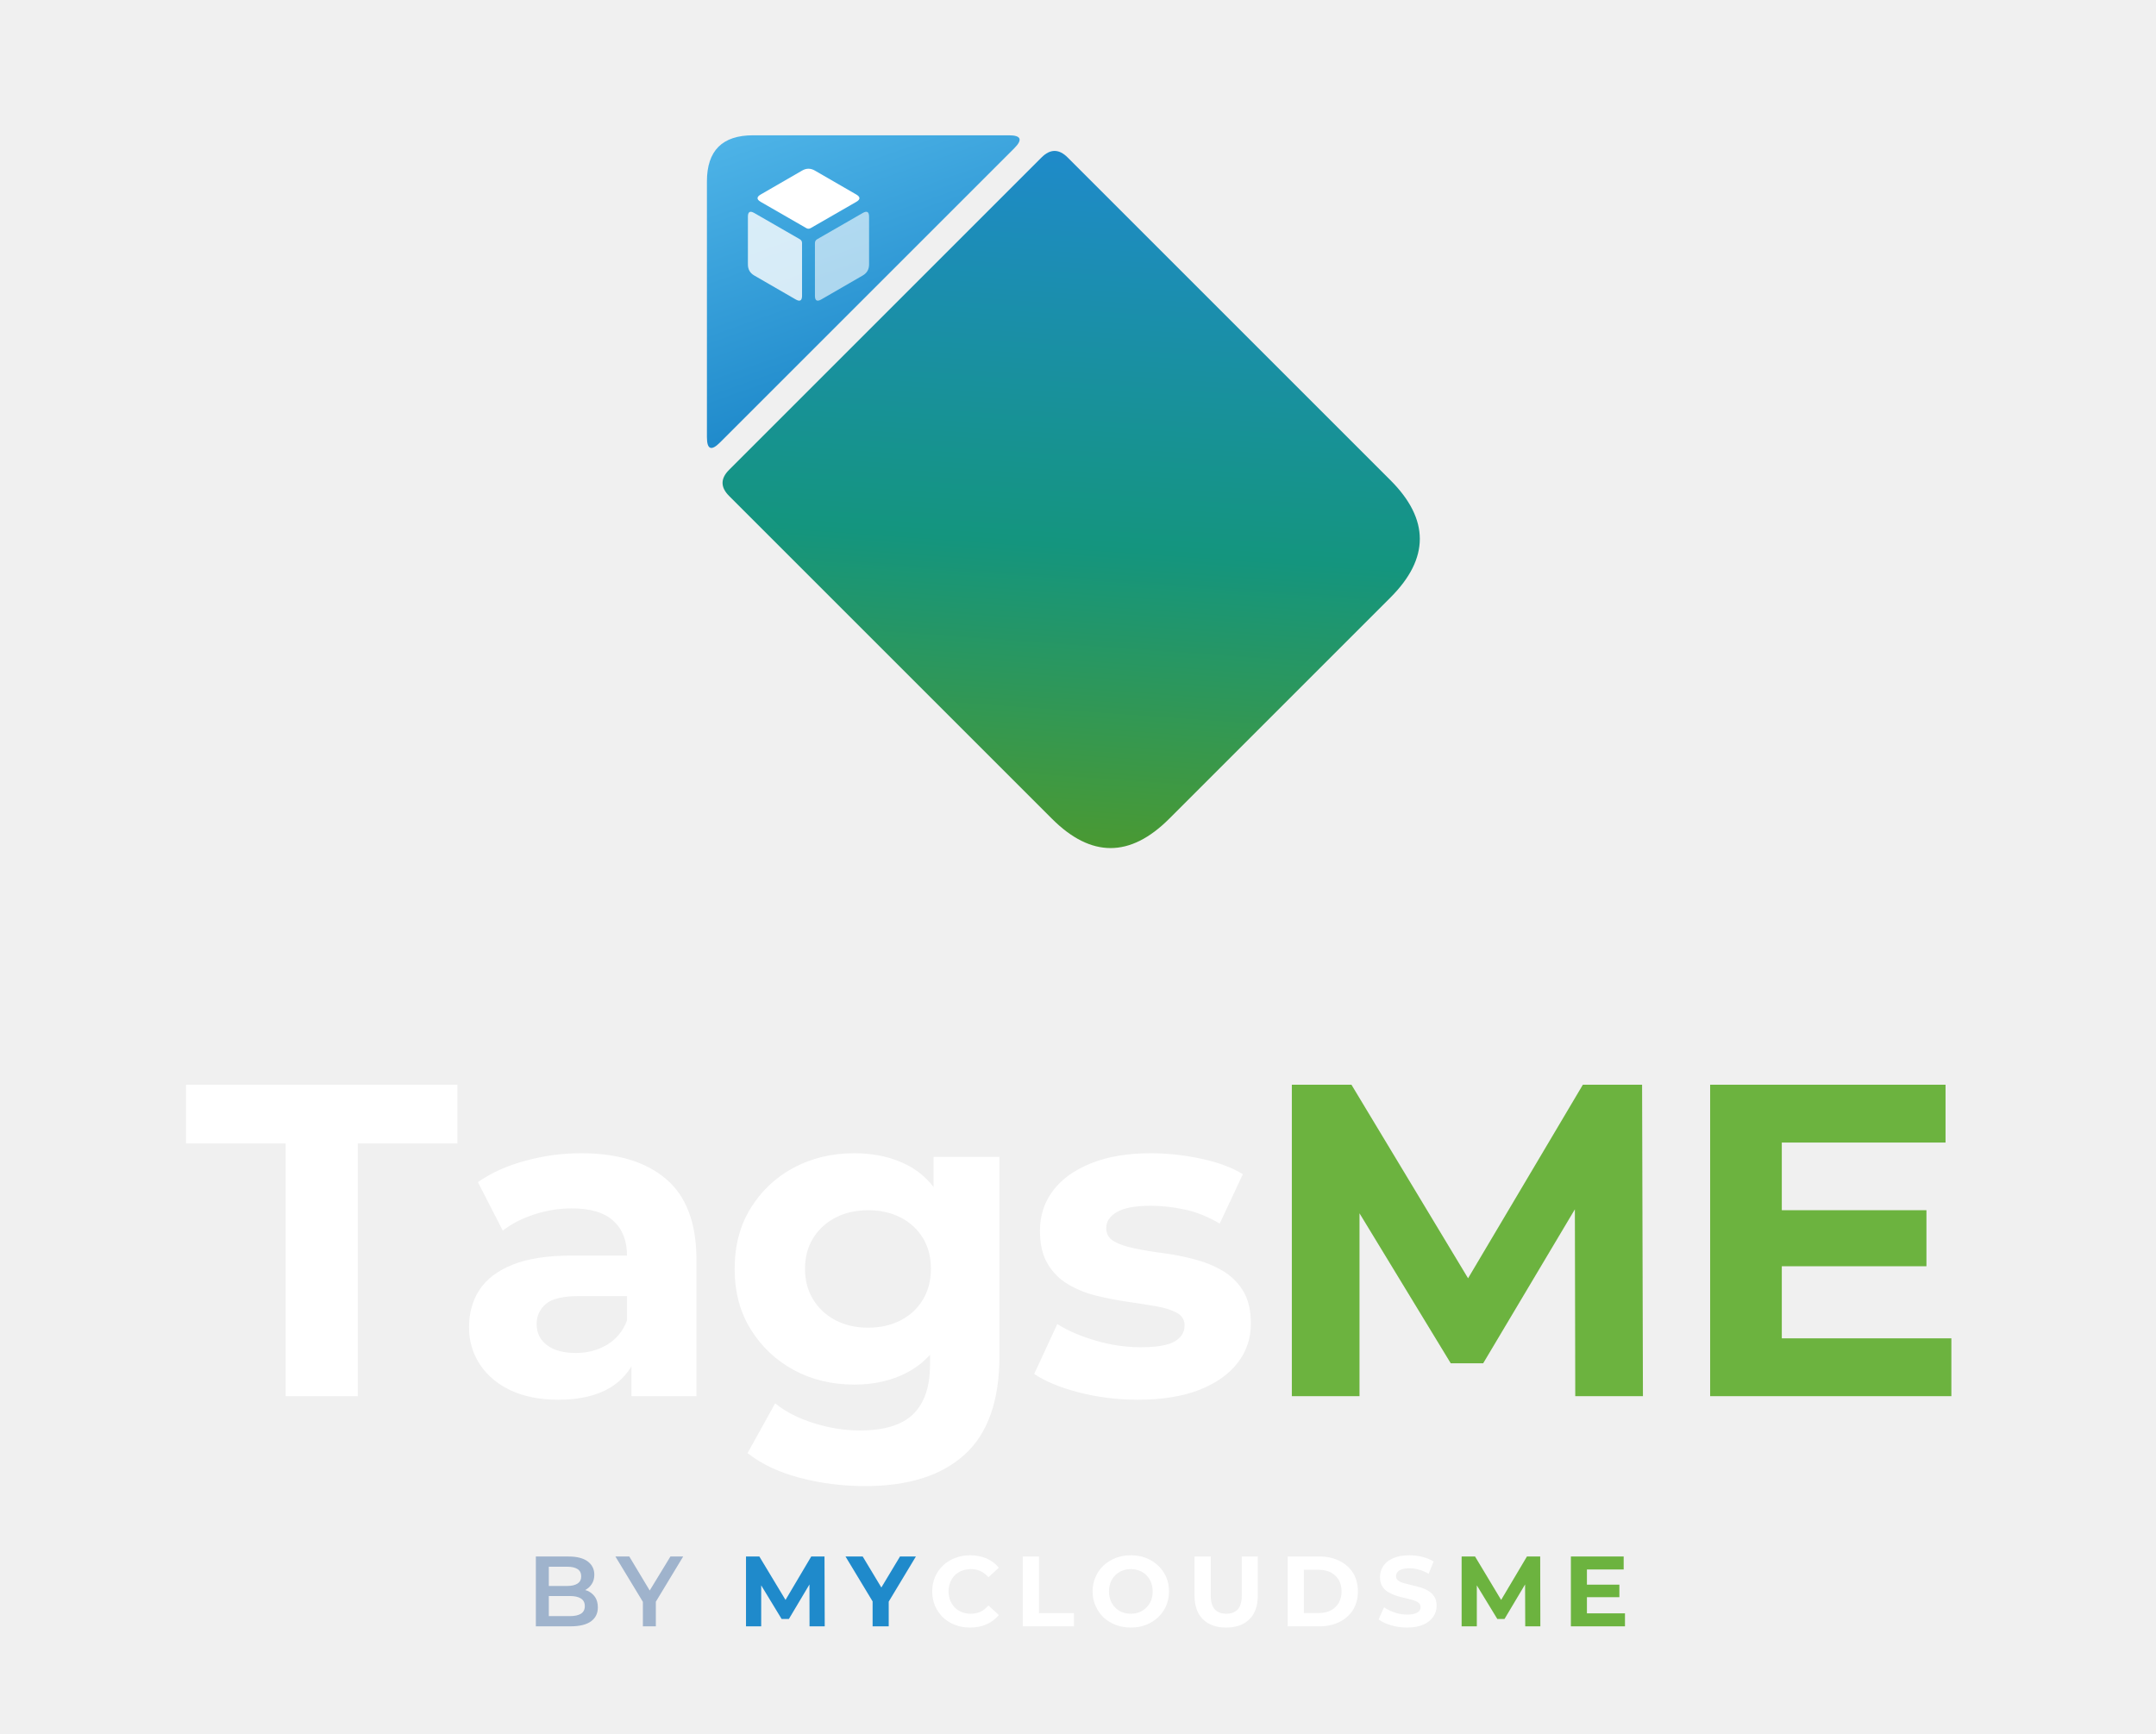
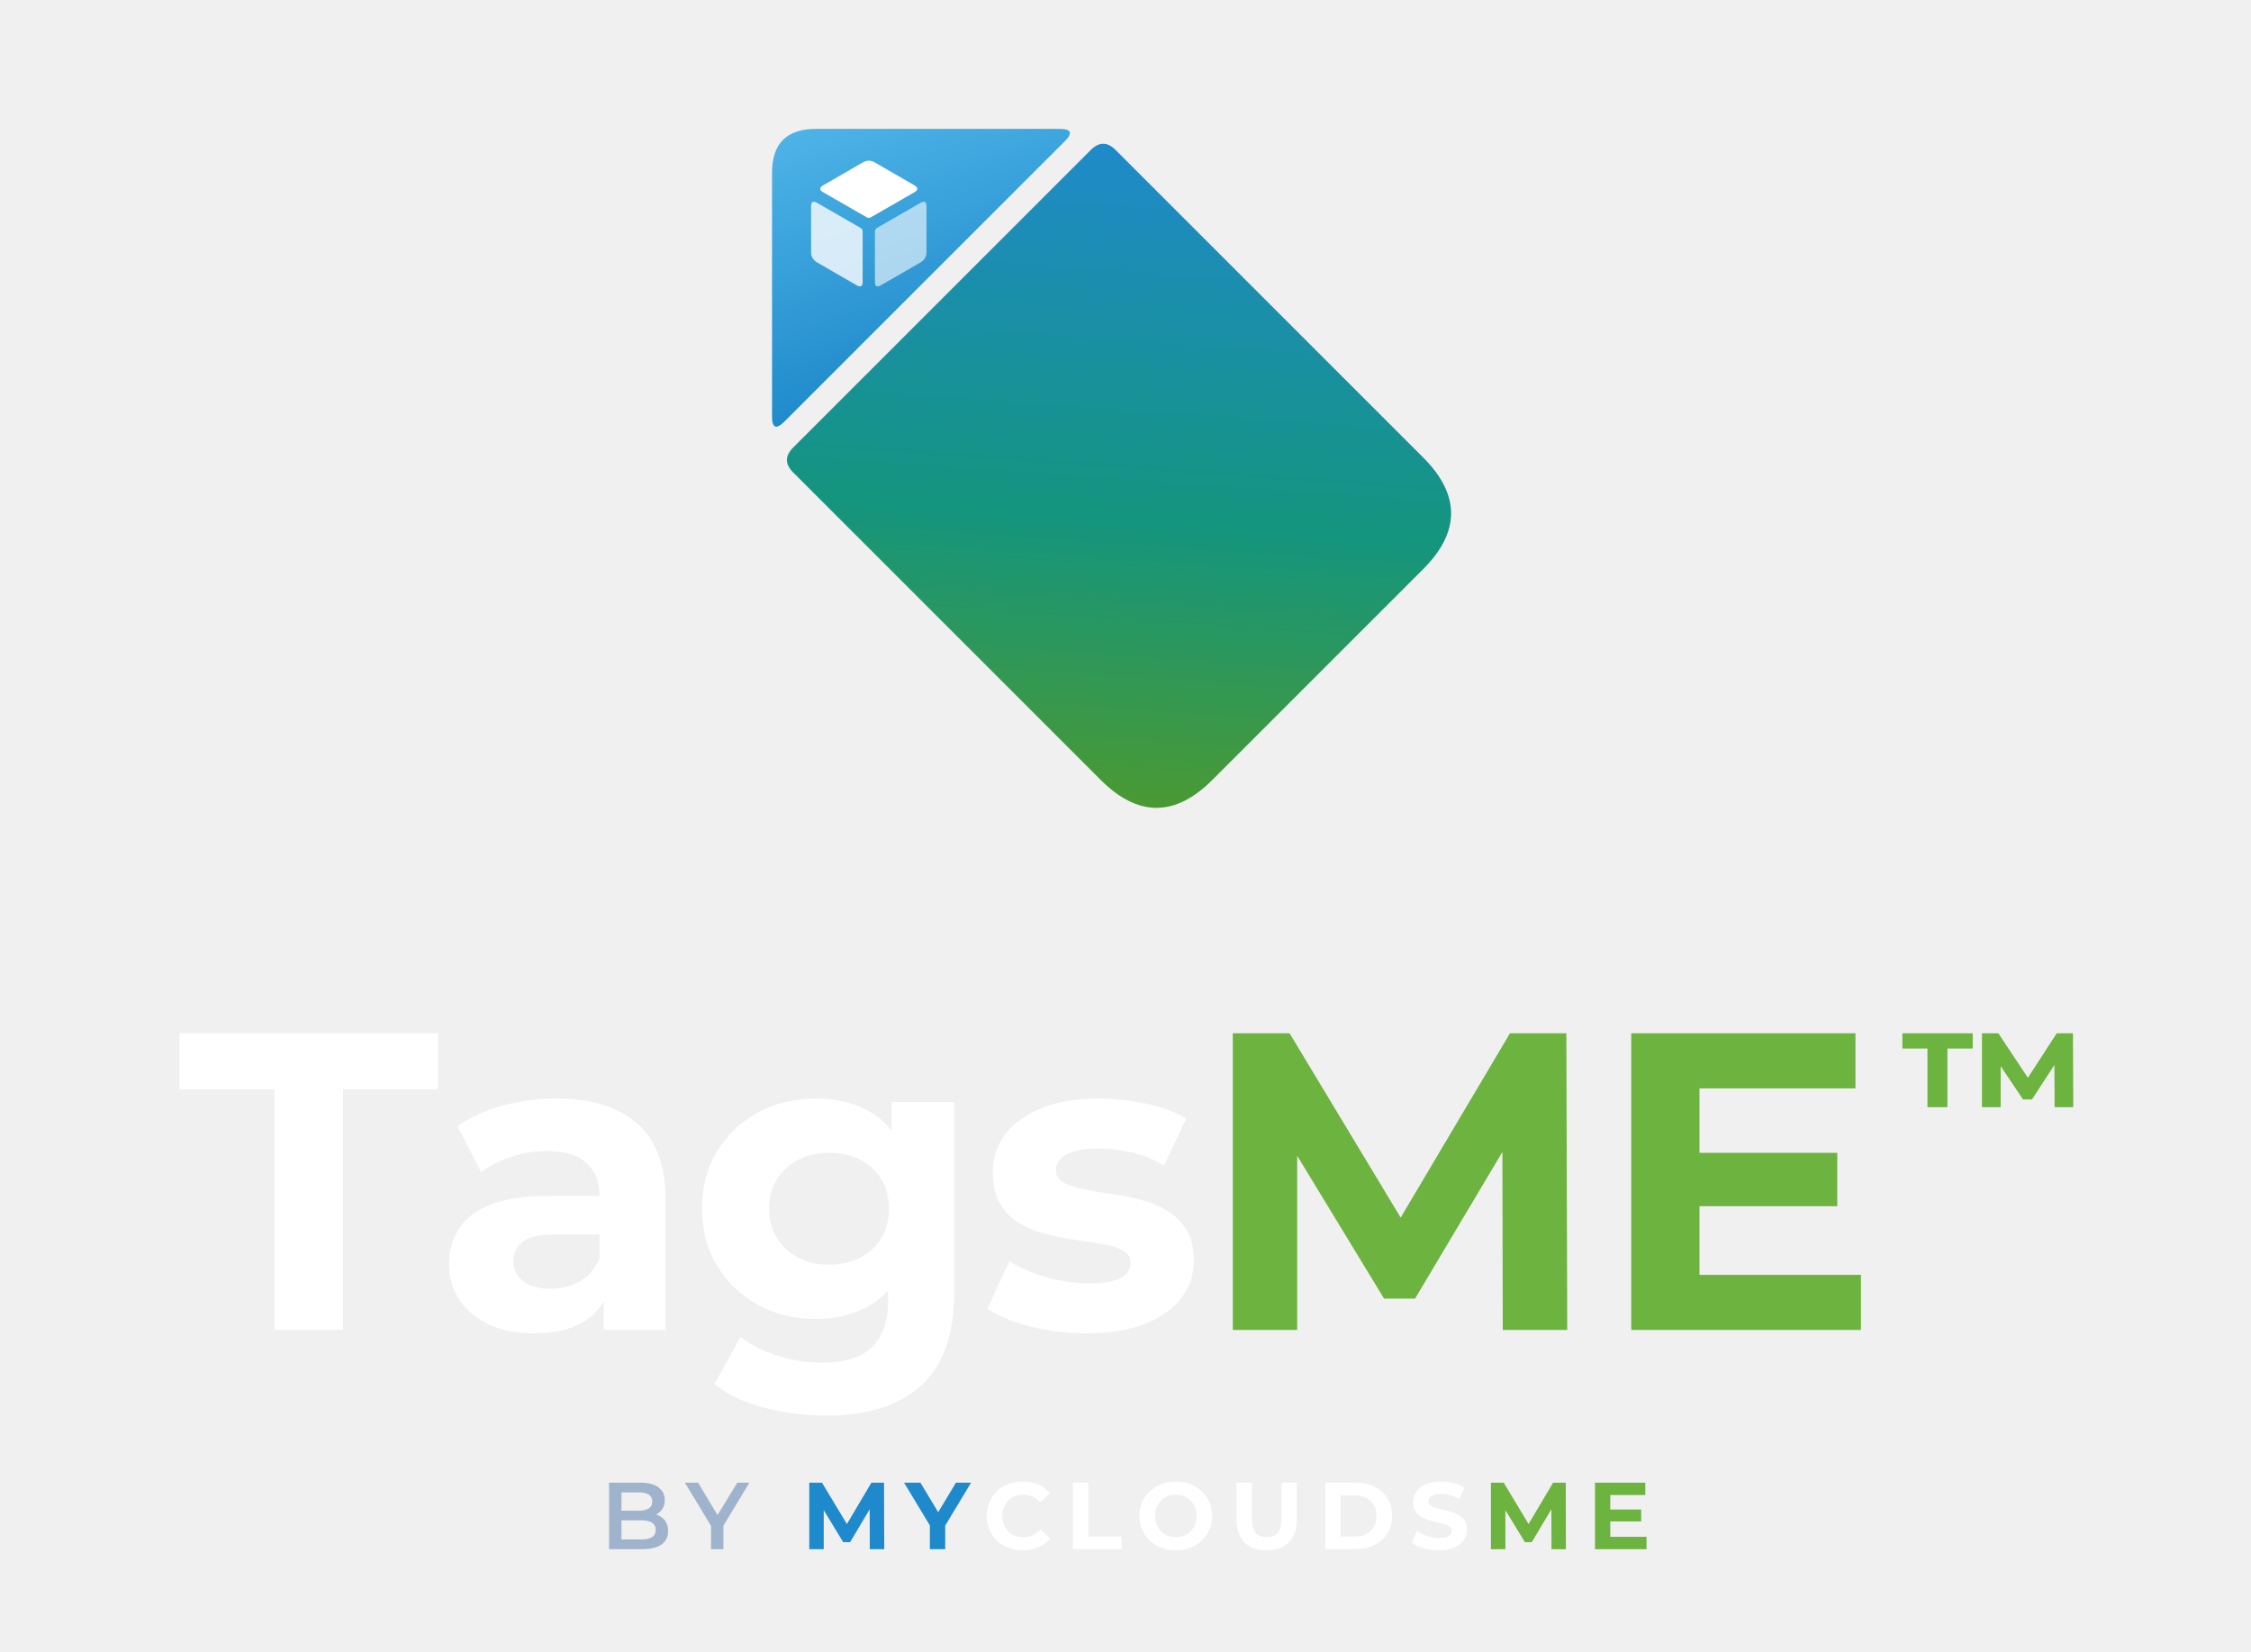
- <svg xmlns="http://www.w3.org/2000/svg" viewBox="0 0 281 226" width="1124" height="904">
+ <svg xmlns="http://www.w3.org/2000/svg" viewBox="0 0 308 226" width="1232" height="904">
  <defs>
    <linearGradient id="stagsdarkt" x1="0" y1="0" x2="1" y2="1">
      <stop offset="0" stop-color="#5cc0f0" />
      <stop offset="1" stop-color="#1f8acb" />
    </linearGradient>
    <linearGradient id="stagsdarkl" x1="0" y1="0" x2="0.4" y2="1">
      <stop offset="0" stop-color="#22c0a2" />
      <stop offset="1" stop-color="#0f8a74" />
    </linearGradient>
    <linearGradient id="stagsdarkr" x1="1" y1="0" x2="0.6" y2="1">
      <stop offset="0" stop-color="#8fd05e" />
      <stop offset="1" stop-color="#4f9a2b" />
    </linearGradient>
    <linearGradient id="stagsdarka" x1="0" y1="0" x2="1" y2="1">
      <stop offset="0" stop-color="#4fb6ec" />
      <stop offset=".5" stop-color="#1baa8f" />
      <stop offset="1" stop-color="#6cb33f" />
    </linearGradient>
    <linearGradient id="stagsdarkb" x1="0" y1="0" x2="1" y2="1">
      <stop offset="0" stop-color="#1f8acb" />
      <stop offset=".55" stop-color="#14957e" />
      <stop offset="1" stop-color="#4f9a2b" />
    </linearGradient>
  </defs>
-   <g transform="translate(80.5,6) scale(1.2)">
+   <g transform="translate(94,6) scale(1.2)">
    <g transform="translate(-9.19 -9.19) rotate(45 50 50)">
      <path d="M9.54 53.54Q6.00 50.00 9.54 46.46L29.19 26.81Q30.60 25.40 30.60 27.40L30.60 72.60Q30.60 74.60 29.19 73.19Z" fill="url(#stagsdarkt)" />
      <path d="M33.40 26.00Q33.40 24.00 35.40 24.00L85.00 24.00Q94.00 24.00 94.00 33.00L94.00 67.00Q94.00 76.00 85.00 76.00L35.40 76.00Q33.40 76.00 33.40 74.00Z" fill="url(#stagsdarkb)" />
      <path transform="rotate(-45 21.6 50)" d="M20.91 42.80Q21.60 42.40 22.29 42.80L26.79 45.40Q27.48 45.80 26.79 46.20L21.84 49.05Q21.60 49.19 21.36 49.05L16.41 46.20Q15.72 45.80 16.41 45.40Z" fill="#fff" />
      <path transform="rotate(-45 21.6 50)" d="M15.02 47.81Q15.02 47.01 15.71 47.41L20.66 50.26Q20.90 50.40 20.90 50.68L20.90 56.40Q20.90 57.20 20.21 56.80L15.71 54.20Q15.02 53.80 15.02 53.00Z" fill="#fff" fill-opacity=".8" />
      <path transform="rotate(-45 21.6 50)" d="M27.49 47.41Q28.18 47.01 28.18 47.81L28.18 53.00Q28.18 53.80 27.49 54.20L22.99 56.80Q22.30 57.20 22.30 56.40L22.30 50.68Q22.30 50.40 22.54 50.26Z" fill="#fff" fill-opacity=".6" />
    </g>
  </g>
-   <path d="M46.63 182L37.23 182L37.23 149.06L24.24 149.06L24.24 141.40L59.62 141.40L59.62 149.06L46.63 149.06M90.77 182L82.30 182L82.30 178.11Q81.25 179.85 79.51 180.90Q76.90 182.46 72.78 182.46Q69.13 182.46 66.52 181.22Q63.91 179.97 62.52 177.82Q61.13 175.68 61.13 173.01Q61.13 170.23 62.49 168.14Q63.85 166.05 66.81 164.86Q69.77 163.67 74.52 163.67L81.72 163.67Q81.72 160.77 79.95 159.15Q78.18 157.52 74.52 157.52Q72.03 157.52 69.62 158.31Q67.22 159.09 65.53 160.42L62.29 154.10Q64.84 152.30 68.44 151.32Q72.03 150.33 75.74 150.33Q82.88 150.33 86.82 153.70Q90.77 157.06 90.77 164.19L90.77 182M81.72 172.14L81.72 168.95L75.51 168.95Q72.32 168.95 71.13 169.99Q69.94 171.04 69.94 172.60Q69.94 174.34 71.31 175.36Q72.67 176.37 75.05 176.37Q77.31 176.37 79.11 175.30Q80.91 174.23 81.72 172.14M112.75 193.72Q108.34 193.72 104.25 192.64Q100.16 191.57 97.43 189.42L101.03 182.93Q103 184.55 106.05 185.51Q109.09 186.47 112.05 186.47Q116.86 186.47 119.04 184.32Q121.21 182.17 121.21 177.94L121.21 176.61Q119.94 178 118.31 178.87Q115.30 180.49 111.35 180.49Q107 180.49 103.50 178.61Q99.99 176.72 97.87 173.33Q95.75 169.94 95.75 165.41Q95.75 160.83 97.87 157.44Q99.99 154.04 103.50 152.19Q107 150.33 111.35 150.33Q115.30 150.33 118.31 151.90Q120.29 152.94 121.68 154.74L121.68 150.80L130.26 150.80L130.26 176.78Q130.26 185.48 125.74 189.60Q121.21 193.72 112.75 193.72M113.15 173.07Q115.53 173.07 117.39 172.11Q119.24 171.15 120.29 169.41Q121.33 167.67 121.33 165.41Q121.33 163.09 120.29 161.38Q119.24 159.67 117.39 158.71Q115.53 157.76 113.15 157.76Q110.77 157.76 108.92 158.71Q107.06 159.67 105.99 161.38Q104.92 163.09 104.92 165.41Q104.92 167.67 105.99 169.41Q107.06 171.15 108.92 172.11Q110.77 173.07 113.15 173.07M148.30 182.46Q144.30 182.46 140.62 181.51Q136.93 180.55 134.79 179.10L137.80 172.60Q139.95 173.94 142.88 174.78Q145.81 175.62 148.65 175.62Q151.78 175.62 153.09 174.87Q154.39 174.11 154.39 172.78Q154.39 171.68 153.38 171.13Q152.36 170.57 150.68 170.28Q149 169.99 147 169.70Q145 169.41 142.97 168.92Q140.94 168.43 139.25 167.44Q137.57 166.46 136.56 164.77Q135.54 163.09 135.54 160.42Q135.54 157.47 137.25 155.20Q138.96 152.94 142.21 151.64Q145.46 150.33 149.98 150.33Q153.17 150.33 156.48 151.03Q159.79 151.72 161.99 153.06L158.97 159.50Q156.71 158.16 154.42 157.67Q152.13 157.18 149.98 157.18Q146.97 157.18 145.58 157.99Q144.18 158.80 144.18 160.08Q144.18 161.24 145.20 161.82Q146.21 162.40 147.90 162.74Q149.58 163.09 151.58 163.35Q153.58 163.61 155.61 164.14Q157.64 164.66 159.29 165.62Q160.95 166.57 161.99 168.22Q163.03 169.88 163.03 172.55Q163.03 175.45 161.29 177.68Q159.55 179.91 156.28 181.19Q153 182.46 148.30 182.46" fill="#fff" />
-   <path d="M177.19 182L168.37 182L168.37 141.40L176.14 141.40L191.34 166.63L206.30 141.40L214.02 141.40L214.13 182L205.31 182L205.26 157.64L193.31 177.71L189.08 177.71L177.19 158.16M254.33 182L222.89 182L222.89 141.40L253.57 141.40L253.57 148.94L232.23 148.94L232.23 157.76L251.08 157.76L251.08 165.06L232.23 165.06L232.23 174.46L254.33 174.46" fill="#6cb33f" />
-   <path d="M74.36 212L69.84 212L69.84 202.90L74.10 202.90Q75.74 202.90 76.60 203.54Q77.46 204.19 77.46 205.27Q77.46 205.99 77.12 206.50Q76.79 207 76.27 207.27Q76.44 207.32 76.60 207.38Q77.21 207.67 77.57 208.20Q77.92 208.74 77.92 209.53Q77.92 210.70 77.03 211.35Q76.13 212 74.36 212M71.53 208.05L71.53 210.67L74.26 210.67Q75.21 210.67 75.71 210.36Q76.22 210.05 76.22 209.36Q76.22 208.69 75.71 208.37Q75.21 208.05 74.26 208.05L71.53 208.05M71.53 204.23L71.53 206.74L73.92 206.74Q74.80 206.74 75.28 206.42Q75.75 206.11 75.75 205.49Q75.75 204.85 75.28 204.54Q74.80 204.23 73.92 204.23M85.48 212L83.79 212L83.79 208.81L80.21 202.90L82.02 202.90L84.68 207.33L87.38 202.90L89.04 202.90L85.48 208.79" fill="#9fb3cc" />
-   <path d="M99.21 212L97.23 212L97.23 202.90L98.97 202.90L102.38 208.56L105.73 202.90L107.46 202.90L107.49 212L105.51 212L105.50 206.54L102.82 211.04L101.87 211.04L99.21 206.66M115.83 212L113.73 212L113.73 208.75L110.20 202.90L112.44 202.90L114.87 206.94L117.30 202.90L119.37 202.90L115.83 208.78" fill="#1f8acb" />
-   <path d="M126.43 212.16Q125.37 212.16 124.47 211.81Q123.57 211.47 122.90 210.83Q122.24 210.19 121.87 209.34Q121.50 208.48 121.50 207.45Q121.50 206.42 121.87 205.56Q122.24 204.71 122.91 204.07Q123.58 203.43 124.48 203.09Q125.37 202.74 126.44 202.74Q127.62 202.74 128.58 203.15Q129.53 203.56 130.18 204.36L128.83 205.60Q128.36 205.07 127.79 204.80Q127.22 204.54 126.54 204.54Q125.91 204.54 125.37 204.75Q124.84 204.95 124.45 205.34Q124.06 205.73 123.85 206.27Q123.63 206.80 123.63 207.45Q123.63 208.10 123.85 208.63Q124.06 209.17 124.45 209.56Q124.84 209.95 125.37 210.15Q125.91 210.36 126.54 210.36Q127.22 210.36 127.79 210.10Q128.36 209.83 128.83 209.28L130.18 210.53Q129.53 211.32 128.58 211.74Q127.62 212.16 126.43 212.16M139.97 212L133.30 212L133.30 202.90L135.41 202.90L135.41 210.28L139.97 210.28M147.40 212.16Q146.32 212.16 145.40 211.81Q144.48 211.45 143.81 210.82Q143.15 210.18 142.78 209.32Q142.40 208.46 142.40 207.45Q142.40 206.44 142.78 205.58Q143.15 204.72 143.82 204.08Q144.50 203.45 145.41 203.09Q146.32 202.74 147.38 202.74Q148.46 202.74 149.37 203.09Q150.27 203.45 150.94 204.08Q151.61 204.72 151.99 205.57Q152.36 206.42 152.36 207.45Q152.36 208.46 151.99 209.33Q151.61 210.19 150.94 210.82Q150.27 211.45 149.37 211.81Q148.46 212.16 147.40 212.16M147.38 210.36Q147.99 210.36 148.51 210.15Q149.02 209.95 149.41 209.56Q149.80 209.17 150.02 208.63Q150.23 208.10 150.23 207.45Q150.23 206.80 150.02 206.27Q149.80 205.73 149.42 205.34Q149.03 204.95 148.51 204.75Q147.99 204.54 147.38 204.54Q146.77 204.54 146.26 204.75Q145.75 204.95 145.36 205.34Q144.97 205.73 144.75 206.27Q144.54 206.80 144.54 207.45Q144.54 208.09 144.75 208.63Q144.97 209.17 145.35 209.56Q145.73 209.95 146.25 210.15Q146.77 210.36 147.38 210.36M159.81 212.16Q157.87 212.16 156.78 211.08Q155.69 210 155.69 208L155.69 202.90L157.80 202.90L157.80 207.92Q157.80 209.22 158.33 209.79Q158.86 210.36 159.82 210.36Q160.79 210.36 161.32 209.79Q161.85 209.22 161.85 207.92L161.85 202.90L163.93 202.90L163.93 208Q163.93 210 162.84 211.08Q161.75 212.16 159.81 212.16M171.97 212L167.83 212L167.83 202.90L171.97 202.90Q173.45 202.90 174.58 203.47Q175.71 204.03 176.35 205.04Q176.98 206.06 176.98 207.45Q176.98 208.83 176.35 209.85Q175.71 210.87 174.58 211.43Q173.45 212 171.97 212M169.94 204.63L169.94 210.27L171.86 210.27Q172.77 210.27 173.44 209.93Q174.11 209.58 174.48 208.94Q174.85 208.31 174.85 207.45Q174.85 206.58 174.48 205.95Q174.11 205.32 173.44 204.97Q172.77 204.63 171.86 204.63M183.38 212.16Q182.29 212.16 181.29 211.86Q180.29 211.57 179.68 211.10L180.39 209.52Q180.98 209.93 181.78 210.20Q182.57 210.47 183.39 210.47Q184.02 210.47 184.40 210.34Q184.78 210.22 184.97 210Q185.15 209.78 185.15 209.49Q185.15 209.13 184.86 208.91Q184.58 208.70 184.11 208.56Q183.64 208.43 183.07 208.30Q182.51 208.18 181.94 208Q181.38 207.81 180.91 207.53Q180.44 207.24 180.15 206.77Q179.86 206.31 179.86 205.58Q179.86 204.80 180.28 204.15Q180.70 203.51 181.55 203.13Q182.41 202.74 183.69 202.74Q184.55 202.74 185.38 202.95Q186.21 203.15 186.85 203.55L186.20 205.15Q185.56 204.78 184.93 204.61Q184.29 204.43 183.68 204.43Q183.07 204.43 182.68 204.58Q182.29 204.72 182.12 204.95Q181.95 205.18 181.95 205.47Q181.95 205.82 182.24 206.04Q182.52 206.25 182.99 206.38Q183.46 206.51 184.02 206.64Q184.59 206.77 185.16 206.94Q185.72 207.11 186.19 207.40Q186.66 207.68 186.95 208.15Q187.24 208.62 187.24 209.34Q187.24 210.10 186.81 210.74Q186.38 211.38 185.53 211.77Q184.68 212.16 183.38 212.16" fill="#fff" />
-   <path d="M192.48 212L190.50 212L190.50 202.90L192.25 202.90L195.65 208.56L199.01 202.90L200.74 202.90L200.76 212L198.79 212L198.77 206.54L196.09 211.04L195.15 211.04L192.48 206.66M211.79 212L204.74 212L204.74 202.90L211.62 202.90L211.62 204.59L206.83 204.59L206.83 206.57L211.06 206.57L211.06 208.20L206.83 208.20L206.83 210.31L211.79 210.31" fill="#6cb33f" />
+   <path d="M46.94 182L37.54 182L37.54 149.06L24.55 149.06L24.55 141.40L59.93 141.40L59.93 149.06L46.94 149.06M91.07 182L82.61 182L82.61 178.11Q81.56 179.85 79.82 180.90Q77.21 182.46 73.09 182.46Q69.44 182.46 66.83 181.22Q64.22 179.97 62.83 177.82Q61.44 175.68 61.44 173.01Q61.44 170.23 62.80 168.14Q64.16 166.05 67.12 164.86Q70.08 163.67 74.83 163.67L82.03 163.67Q82.03 160.77 80.26 159.15Q78.49 157.52 74.83 157.52Q72.34 157.52 69.93 158.31Q67.53 159.09 65.84 160.42L62.60 154.10Q65.15 152.30 68.74 151.32Q72.34 150.33 76.05 150.33Q83.19 150.33 87.13 153.70Q91.07 157.06 91.07 164.19L91.07 182M82.03 172.14L82.03 168.95L75.82 168.95Q72.63 168.95 71.44 169.99Q70.25 171.04 70.25 172.60Q70.25 174.34 71.61 175.36Q72.98 176.37 75.36 176.37Q77.62 176.37 79.42 175.30Q81.21 174.23 82.03 172.14M113.06 193.72Q108.65 193.72 104.56 192.64Q100.47 191.57 97.74 189.42L101.34 182.93Q103.31 184.55 106.36 185.51Q109.40 186.47 112.36 186.47Q117.17 186.47 119.35 184.32Q121.52 182.17 121.52 177.94L121.52 176.61Q120.25 178 118.62 178.87Q115.61 180.49 111.66 180.49Q107.31 180.49 103.80 178.61Q100.30 176.72 98.18 173.33Q96.06 169.94 96.06 165.41Q96.06 160.83 98.18 157.44Q100.30 154.04 103.80 152.19Q107.31 150.33 111.66 150.33Q115.61 150.33 118.62 151.90Q120.60 152.94 121.99 154.74L121.99 150.80L130.57 150.80L130.57 176.78Q130.57 185.48 126.05 189.60Q121.52 193.72 113.06 193.72M113.46 173.07Q115.84 173.07 117.70 172.11Q119.55 171.15 120.60 169.41Q121.64 167.67 121.64 165.41Q121.64 163.09 120.60 161.38Q119.55 159.67 117.70 158.71Q115.84 157.76 113.46 157.76Q111.08 157.76 109.23 158.71Q107.37 159.67 106.30 161.38Q105.23 163.09 105.23 165.41Q105.23 167.67 106.30 169.41Q107.37 171.15 109.23 172.11Q111.08 173.07 113.46 173.07M148.61 182.46Q144.61 182.46 140.92 181.51Q137.24 180.55 135.10 179.10L138.11 172.60Q140.26 173.94 143.19 174.78Q146.12 175.62 148.96 175.62Q152.09 175.62 153.39 174.87Q154.70 174.11 154.70 172.78Q154.70 171.68 153.68 171.13Q152.67 170.57 150.99 170.28Q149.31 169.99 147.30 169.70Q145.30 169.41 143.27 168.92Q141.24 168.43 139.56 167.44Q137.88 166.46 136.86 164.77Q135.85 163.09 135.85 160.42Q135.85 157.47 137.56 155.20Q139.27 152.94 142.52 151.64Q145.77 150.33 150.29 150.33Q153.48 150.33 156.79 151.03Q160.09 151.72 162.30 153.06L159.28 159.50Q157.02 158.16 154.73 157.67Q152.44 157.18 150.29 157.18Q147.28 157.18 145.88 157.99Q144.49 158.80 144.49 160.08Q144.49 161.24 145.51 161.82Q146.52 162.40 148.20 162.74Q149.89 163.09 151.89 163.35Q153.89 163.61 155.92 164.14Q157.95 164.66 159.60 165.62Q161.25 166.57 162.30 168.22Q163.34 169.88 163.34 172.55Q163.34 175.45 161.60 177.68Q159.86 179.91 156.58 181.19Q153.31 182.46 148.61 182.46" fill="#fff" />
+   <path d="M177.49 182L168.68 182L168.68 141.40L176.45 141.40L191.65 166.63L206.61 141.40L214.32 141.40L214.44 182L205.62 182L205.57 157.64L193.62 177.71L189.38 177.71L177.49 158.16M254.63 182L223.20 182L223.20 141.40L253.88 141.40L253.88 148.94L232.54 148.94L232.54 157.76L251.39 157.76L251.39 165.06L232.54 165.06L232.54 174.46L254.63 174.46" fill="#6cb33f" />
+   <path d="M273.75 151.51L271.19 151.51L271.19 141.40L273.43 141.40L277.47 147.49L281.42 141.40L283.64 141.40L283.68 151.51L281.13 151.51L281.10 145.74L278.03 150.46L276.81 150.46L273.75 145.91L273.75 151.51M266.46 151.51L263.73 151.51L263.73 143.49L260.30 143.49L260.30 141.40L269.92 141.40L269.92 143.49L266.46 143.49" fill="#6cb33f" />
+   <path d="M87.86 212L83.34 212L83.34 202.90L87.60 202.90Q89.24 202.90 90.10 203.54Q90.96 204.19 90.96 205.27Q90.96 205.99 90.62 206.50Q90.29 207 89.77 207.27Q89.94 207.32 90.10 207.38Q90.71 207.67 91.07 208.20Q91.42 208.74 91.42 209.53Q91.42 210.70 90.53 211.35Q89.63 212 87.86 212M85.03 208.05L85.03 210.67L87.76 210.67Q88.71 210.67 89.21 210.36Q89.72 210.05 89.72 209.36Q89.72 208.69 89.21 208.37Q88.71 208.05 87.76 208.05L85.03 208.05M85.03 204.23L85.03 206.74L87.42 206.74Q88.30 206.74 88.78 206.42Q89.25 206.11 89.25 205.49Q89.25 204.85 88.78 204.54Q88.30 204.23 87.42 204.23M98.98 212L97.29 212L97.29 208.81L93.71 202.90L95.52 202.90L98.18 207.33L100.88 202.90L102.54 202.90L98.98 208.79" fill="#9fb3cc" />
+   <path d="M112.71 212L110.73 212L110.73 202.90L112.47 202.90L115.88 208.56L119.23 202.90L120.96 202.90L120.99 212L119.01 212L119 206.54L116.32 211.04L115.37 211.04L112.71 206.66M129.33 212L127.23 212L127.23 208.75L123.70 202.90L125.94 202.90L128.37 206.94L130.80 202.90L132.87 202.90L129.33 208.78" fill="#1f8acb" />
+   <path d="M139.93 212.16Q138.87 212.16 137.97 211.81Q137.07 211.47 136.40 210.83Q135.74 210.19 135.37 209.34Q135 208.48 135 207.45Q135 206.42 135.37 205.56Q135.74 204.71 136.41 204.07Q137.08 203.43 137.98 203.09Q138.87 202.74 139.94 202.74Q141.12 202.74 142.08 203.15Q143.03 203.56 143.68 204.36L142.33 205.60Q141.86 205.07 141.29 204.80Q140.72 204.54 140.04 204.54Q139.41 204.54 138.87 204.75Q138.34 204.95 137.95 205.34Q137.56 205.73 137.35 206.27Q137.13 206.80 137.13 207.45Q137.13 208.10 137.35 208.63Q137.56 209.17 137.95 209.56Q138.34 209.95 138.87 210.15Q139.41 210.36 140.04 210.36Q140.72 210.36 141.29 210.10Q141.86 209.83 142.33 209.28L143.68 210.53Q143.03 211.32 142.08 211.74Q141.12 212.16 139.93 212.16M153.47 212L146.80 212L146.80 202.90L148.91 202.90L148.91 210.28L153.47 210.28M160.90 212.16Q159.82 212.16 158.90 211.81Q157.98 211.45 157.31 210.82Q156.65 210.18 156.27 209.32Q155.90 208.46 155.90 207.45Q155.90 206.44 156.27 205.58Q156.65 204.72 157.32 204.08Q158 203.45 158.91 203.09Q159.82 202.74 160.88 202.74Q161.96 202.74 162.87 203.09Q163.77 203.45 164.44 204.08Q165.11 204.72 165.49 205.57Q165.86 206.42 165.86 207.45Q165.86 208.46 165.49 209.33Q165.11 210.19 164.44 210.82Q163.77 211.45 162.87 211.81Q161.96 212.16 160.90 212.16M160.88 210.36Q161.49 210.36 162.01 210.15Q162.52 209.95 162.91 209.56Q163.30 209.17 163.52 208.63Q163.73 208.10 163.73 207.45Q163.73 206.80 163.52 206.27Q163.30 205.73 162.92 205.34Q162.53 204.95 162.01 204.75Q161.49 204.54 160.88 204.54Q160.27 204.54 159.76 204.75Q159.25 204.95 158.86 205.34Q158.47 205.73 158.25 206.27Q158.04 206.80 158.04 207.45Q158.04 208.09 158.25 208.63Q158.47 209.17 158.85 209.56Q159.23 209.95 159.75 210.15Q160.27 210.36 160.88 210.36M173.31 212.16Q171.37 212.16 170.28 211.08Q169.19 210 169.19 208L169.19 202.90L171.30 202.90L171.30 207.92Q171.30 209.22 171.83 209.79Q172.36 210.36 173.32 210.36Q174.29 210.36 174.82 209.79Q175.35 209.22 175.35 207.92L175.35 202.90L177.43 202.90L177.43 208Q177.43 210 176.34 211.08Q175.25 212.16 173.31 212.16M185.47 212L181.33 212L181.33 202.90L185.47 202.90Q186.95 202.90 188.08 203.47Q189.21 204.03 189.85 205.04Q190.48 206.06 190.48 207.45Q190.48 208.83 189.85 209.85Q189.21 210.87 188.08 211.43Q186.95 212 185.47 212M183.44 204.63L183.44 210.27L185.36 210.27Q186.27 210.27 186.94 209.93Q187.61 209.58 187.98 208.94Q188.35 208.31 188.35 207.45Q188.35 206.58 187.98 205.95Q187.61 205.32 186.94 204.97Q186.27 204.63 185.36 204.63M196.88 212.16Q195.79 212.16 194.79 211.86Q193.79 211.57 193.18 211.10L193.89 209.52Q194.48 209.93 195.27 210.20Q196.07 210.47 196.89 210.47Q197.52 210.47 197.90 210.34Q198.28 210.22 198.47 210Q198.65 209.78 198.65 209.49Q198.65 209.13 198.36 208.91Q198.08 208.70 197.61 208.56Q197.14 208.43 196.57 208.30Q196.01 208.18 195.44 208Q194.88 207.81 194.41 207.53Q193.94 207.24 193.65 206.77Q193.36 206.31 193.36 205.58Q193.36 204.80 193.78 204.15Q194.20 203.51 195.05 203.13Q195.91 202.74 197.19 202.74Q198.05 202.74 198.88 202.95Q199.71 203.15 200.35 203.55L199.70 205.15Q199.06 204.78 198.43 204.61Q197.79 204.43 197.18 204.43Q196.57 204.43 196.18 204.58Q195.79 204.72 195.62 204.95Q195.45 205.18 195.45 205.47Q195.45 205.82 195.74 206.04Q196.02 206.25 196.49 206.38Q196.96 206.51 197.52 206.64Q198.09 206.77 198.65 206.94Q199.22 207.11 199.69 207.40Q200.16 207.68 200.45 208.15Q200.74 208.62 200.74 209.34Q200.74 210.10 200.31 210.74Q199.88 211.38 199.03 211.77Q198.18 212.16 196.88 212.16" fill="#fff" />
+   <path d="M205.98 212L204 212L204 202.90L205.75 202.90L209.15 208.56L212.51 202.90L214.24 202.90L214.26 212L212.29 212L212.27 206.54L209.59 211.04L208.65 211.04L205.98 206.66M225.29 212L218.24 212L218.24 202.90L225.12 202.90L225.12 204.59L220.33 204.59L220.33 206.57L224.56 206.57L224.56 208.20L220.33 208.20L220.33 210.31L225.29 210.31" fill="#6cb33f" />
</svg>
